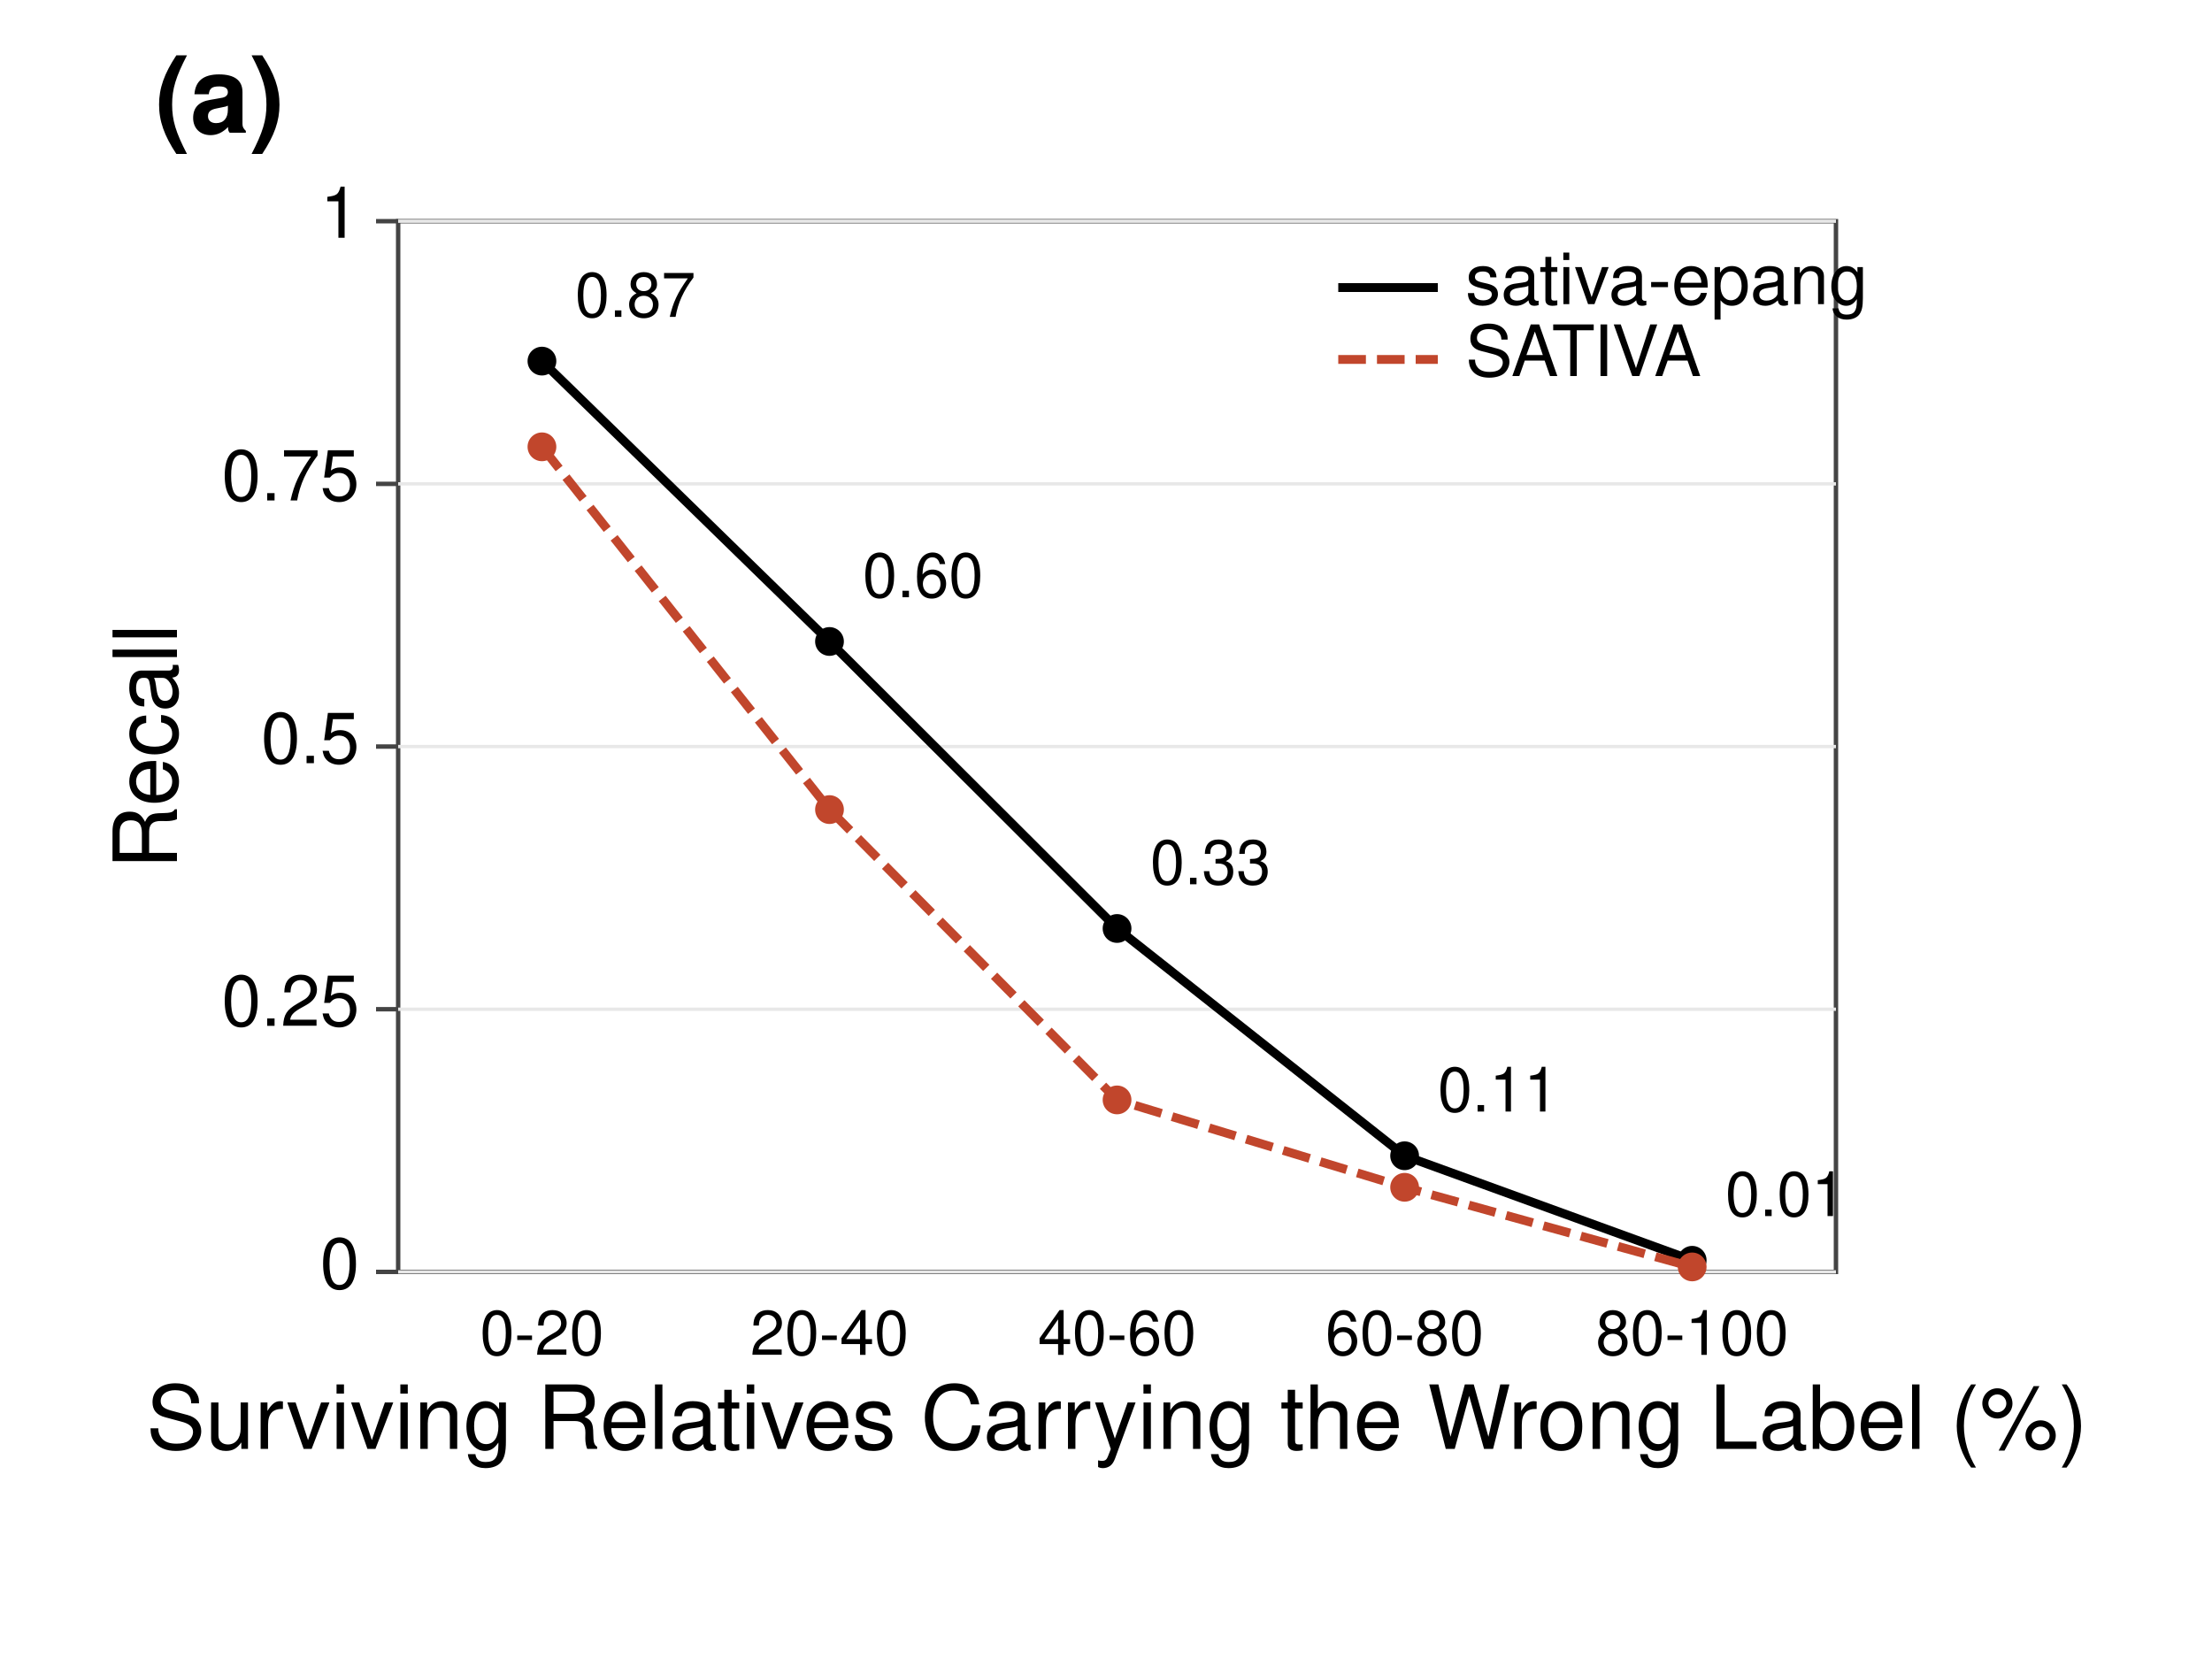
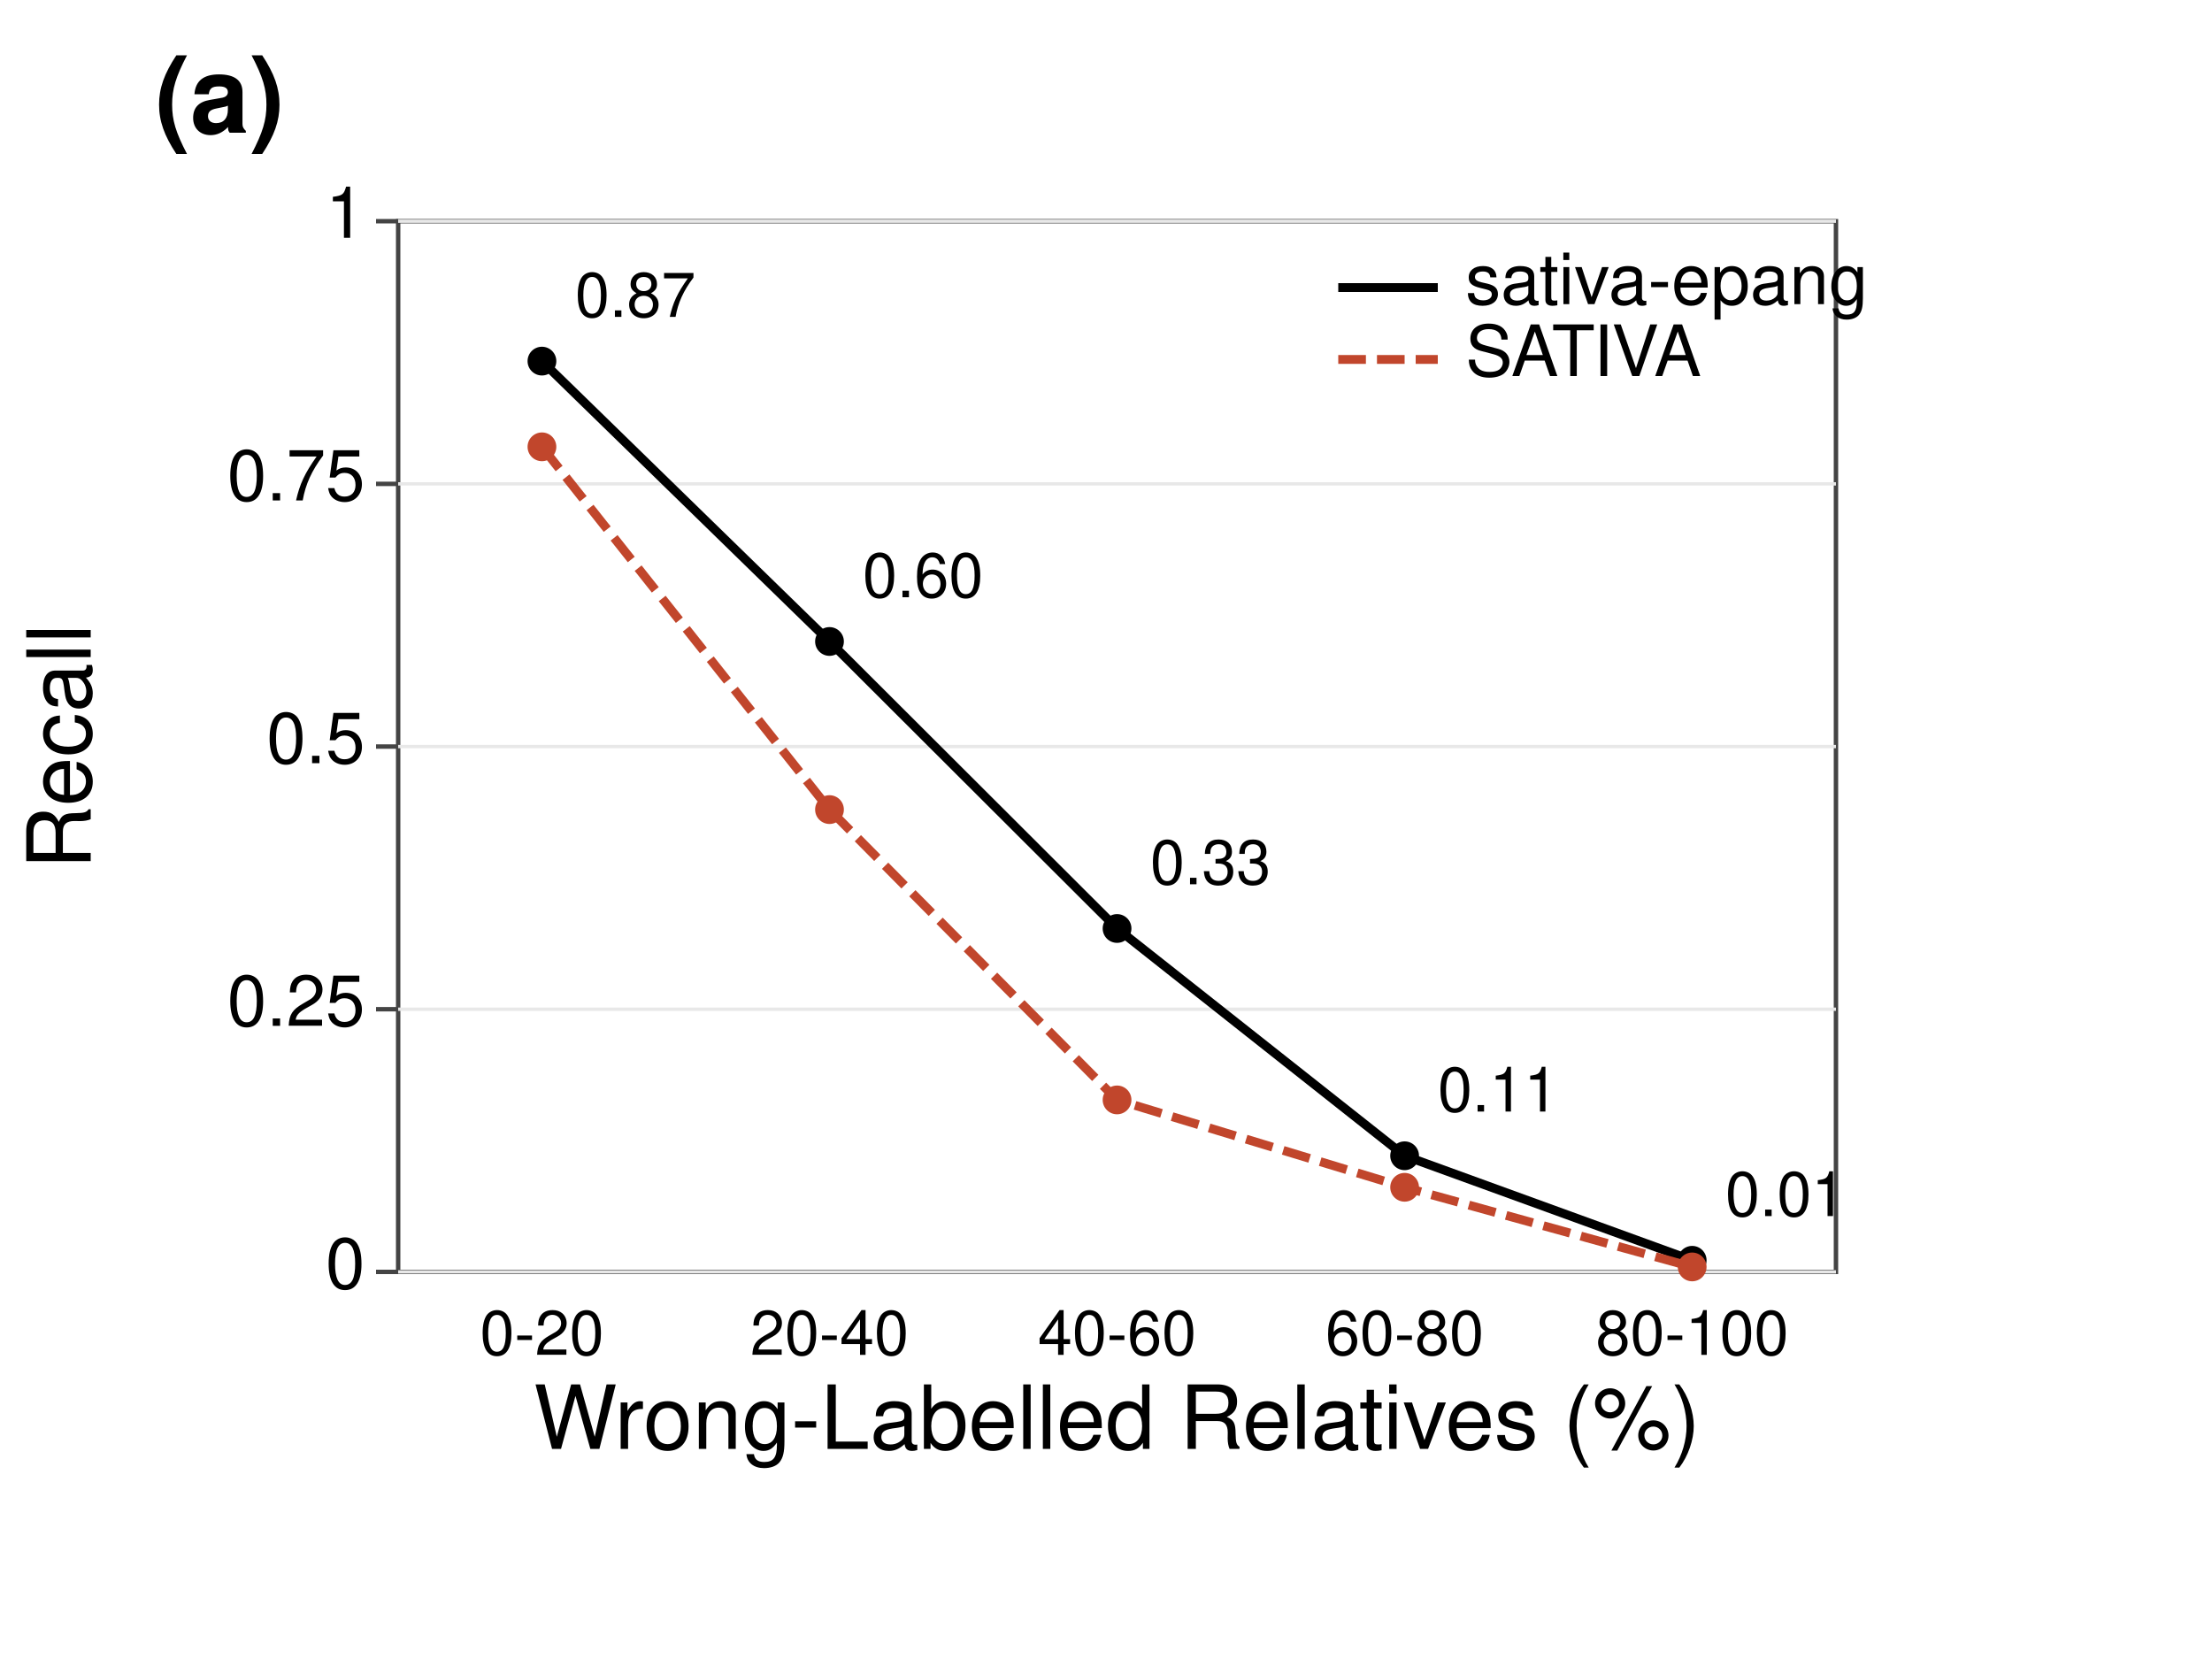
<svg xmlns="http://www.w3.org/2000/svg" width="400" height="300" viewBox="0 0 400 300" font-family="Helvetica,Arial,sans-serif">
  <rect width="400" height="300" fill="#fff" />
  <rect x="72" y="40" width="260" height="190" fill="none" stroke="#444" stroke-width="0.8" />
  <text x="28.0" y="24.0" font-size="19.2" fill="#000" font-weight="bold" text-anchor="start">(a)</text>
-   <text x="202.0" y="262.0" font-size="16.0" fill="#000" font-weight="normal" text-anchor="middle">Surviving Relatives Carrying the Wrong Label (%)</text>
-   <text x="32.0" y="135.0" font-size="16.0" fill="#000" font-weight="normal" text-anchor="middle" transform="rotate(-90 32.0 135.0)">Recall</text>
+   <text x="202.0" y="262.0" font-size="16.0" fill="#000" font-weight="normal" text-anchor="middle">Wrong-Labelled Relatives (%)</text>
+   <text x="16.4" y="135.0" font-size="16.0" fill="#000" font-weight="normal" text-anchor="middle" transform="rotate(-90 16.4 135.0)">Recall</text>
  <line x1="72" y1="230.0" x2="332" y2="230.0" stroke="#e8e8e8" stroke-width="0.6" />
  <line x1="68" y1="230.0" x2="72" y2="230.0" stroke="#444" stroke-width="0.8" />
-   <text x="65.0" y="233.0" font-size="12.8" fill="#000" font-weight="normal" text-anchor="end">0</text>
+   <text x="66.0" y="233.0" font-size="12.8" fill="#000" font-weight="normal" text-anchor="end">0</text>
  <line x1="72" y1="182.5" x2="332" y2="182.5" stroke="#e8e8e8" stroke-width="0.6" />
  <line x1="68" y1="182.5" x2="72" y2="182.5" stroke="#444" stroke-width="0.8" />
-   <text x="65.0" y="185.5" font-size="12.8" fill="#000" font-weight="normal" text-anchor="end">0.25</text>
+   <text x="66.0" y="185.5" font-size="12.8" fill="#000" font-weight="normal" text-anchor="end">0.25</text>
  <line x1="72" y1="135.0" x2="332" y2="135.0" stroke="#e8e8e8" stroke-width="0.6" />
  <line x1="68" y1="135.0" x2="72" y2="135.0" stroke="#444" stroke-width="0.8" />
-   <text x="65.0" y="138.0" font-size="12.8" fill="#000" font-weight="normal" text-anchor="end">0.5</text>
+   <text x="66.0" y="138.0" font-size="12.8" fill="#000" font-weight="normal" text-anchor="end">0.5</text>
  <line x1="72" y1="87.5" x2="332" y2="87.5" stroke="#e8e8e8" stroke-width="0.6" />
  <line x1="68" y1="87.5" x2="72" y2="87.5" stroke="#444" stroke-width="0.8" />
-   <text x="65.0" y="90.5" font-size="12.8" fill="#000" font-weight="normal" text-anchor="end">0.75</text>
+   <text x="66.0" y="90.5" font-size="12.8" fill="#000" font-weight="normal" text-anchor="end">0.75</text>
  <line x1="72" y1="40.0" x2="332" y2="40.0" stroke="#e8e8e8" stroke-width="0.6" />
  <line x1="68" y1="40.0" x2="72" y2="40.0" stroke="#444" stroke-width="0.8" />
-   <text x="65.0" y="43.0" font-size="12.8" fill="#000" font-weight="normal" text-anchor="end">1</text>
+   <text x="66.0" y="43.0" font-size="12.8" fill="#000" font-weight="normal" text-anchor="end">1</text>
  <path d="M98.0,65.3 L150.0,116.0 L202.0,167.9 L254.0,209.0 L306.0,227.9" fill="none" stroke="#000000" stroke-width="1.6" />
  <circle cx="98.0" cy="65.3" r="2.6" fill="#000000" />
  <circle cx="150.0" cy="116.0" r="2.6" fill="#000000" />
  <circle cx="202.0" cy="167.9" r="2.6" fill="#000000" />
  <circle cx="254.0" cy="209.0" r="2.6" fill="#000000" />
  <circle cx="306.0" cy="227.9" r="2.6" fill="#000000" />
  <text x="104.0" y="57.3" font-size="11.2" fill="#000000" font-weight="normal" text-anchor="start">0.87</text>
  <text x="156.0" y="108.0" font-size="11.2" fill="#000000" font-weight="normal" text-anchor="start">0.60</text>
  <text x="208.0" y="159.9" font-size="11.2" fill="#000000" font-weight="normal" text-anchor="start">0.33</text>
  <text x="260.0" y="201.0" font-size="11.2" fill="#000000" font-weight="normal" text-anchor="start">0.11</text>
  <text x="312.0" y="219.9" font-size="11.2" fill="#000000" font-weight="normal" text-anchor="start">0.01</text>
  <path d="M98.0,80.8 L150.0,146.4 L202.0,198.9 L254.0,214.7 L306.0,229.1" fill="none" stroke="#c1462c" stroke-width="1.6" stroke-dasharray="5 2" />
  <circle cx="98.0" cy="80.8" r="2.6" fill="#c1462c" />
  <circle cx="150.0" cy="146.4" r="2.6" fill="#c1462c" />
  <circle cx="202.0" cy="198.9" r="2.6" fill="#c1462c" />
  <circle cx="254.0" cy="214.7" r="2.6" fill="#c1462c" />
  <circle cx="306.0" cy="229.1" r="2.6" fill="#c1462c" />
  <text x="98.0" y="245.0" font-size="11.2" fill="#000" font-weight="normal" text-anchor="middle">0-20</text>
  <text x="150.0" y="245.0" font-size="11.2" fill="#000" font-weight="normal" text-anchor="middle">20-40</text>
  <text x="202.0" y="245.0" font-size="11.2" fill="#000" font-weight="normal" text-anchor="middle">40-60</text>
  <text x="254.0" y="245.0" font-size="11.2" fill="#000" font-weight="normal" text-anchor="middle">60-80</text>
  <text x="306.0" y="245.0" font-size="11.2" fill="#000" font-weight="normal" text-anchor="middle">80-100</text>
  <line x1="242" y1="52" x2="260" y2="52" stroke="#000000" stroke-width="1.6" />
  <text x="265.0" y="55.0" font-size="12.8" fill="#000" font-weight="normal" text-anchor="start">sativa-epang</text>
  <line x1="242" y1="65" x2="260" y2="65" stroke="#c1462c" stroke-width="1.6" stroke-dasharray="5 2" />
  <text x="265.0" y="68.0" font-size="12.8" fill="#000" font-weight="normal" text-anchor="start">SATIVA</text>
</svg>
